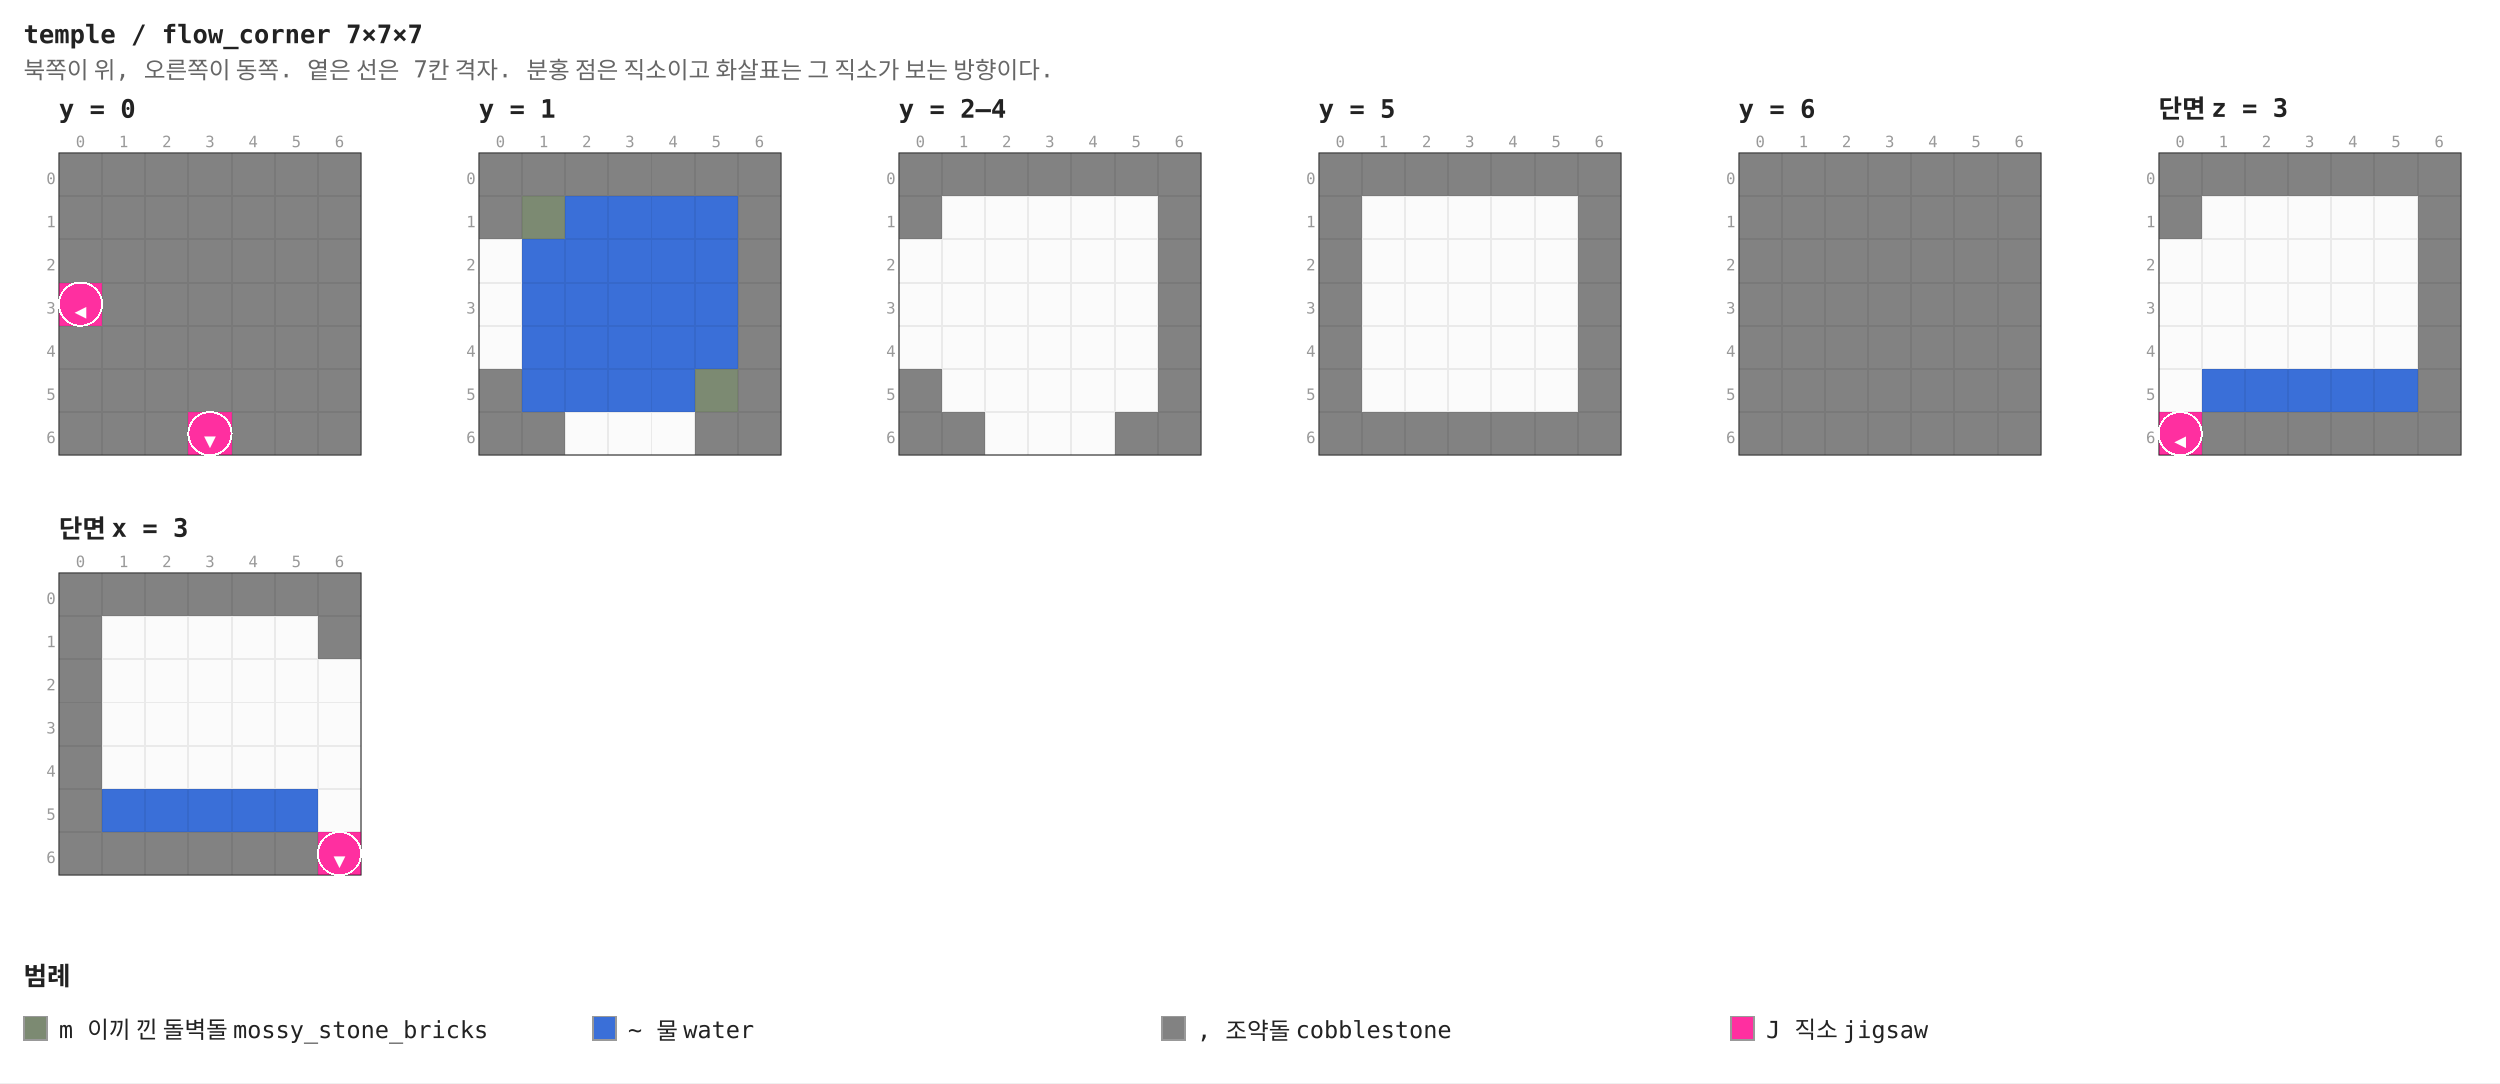
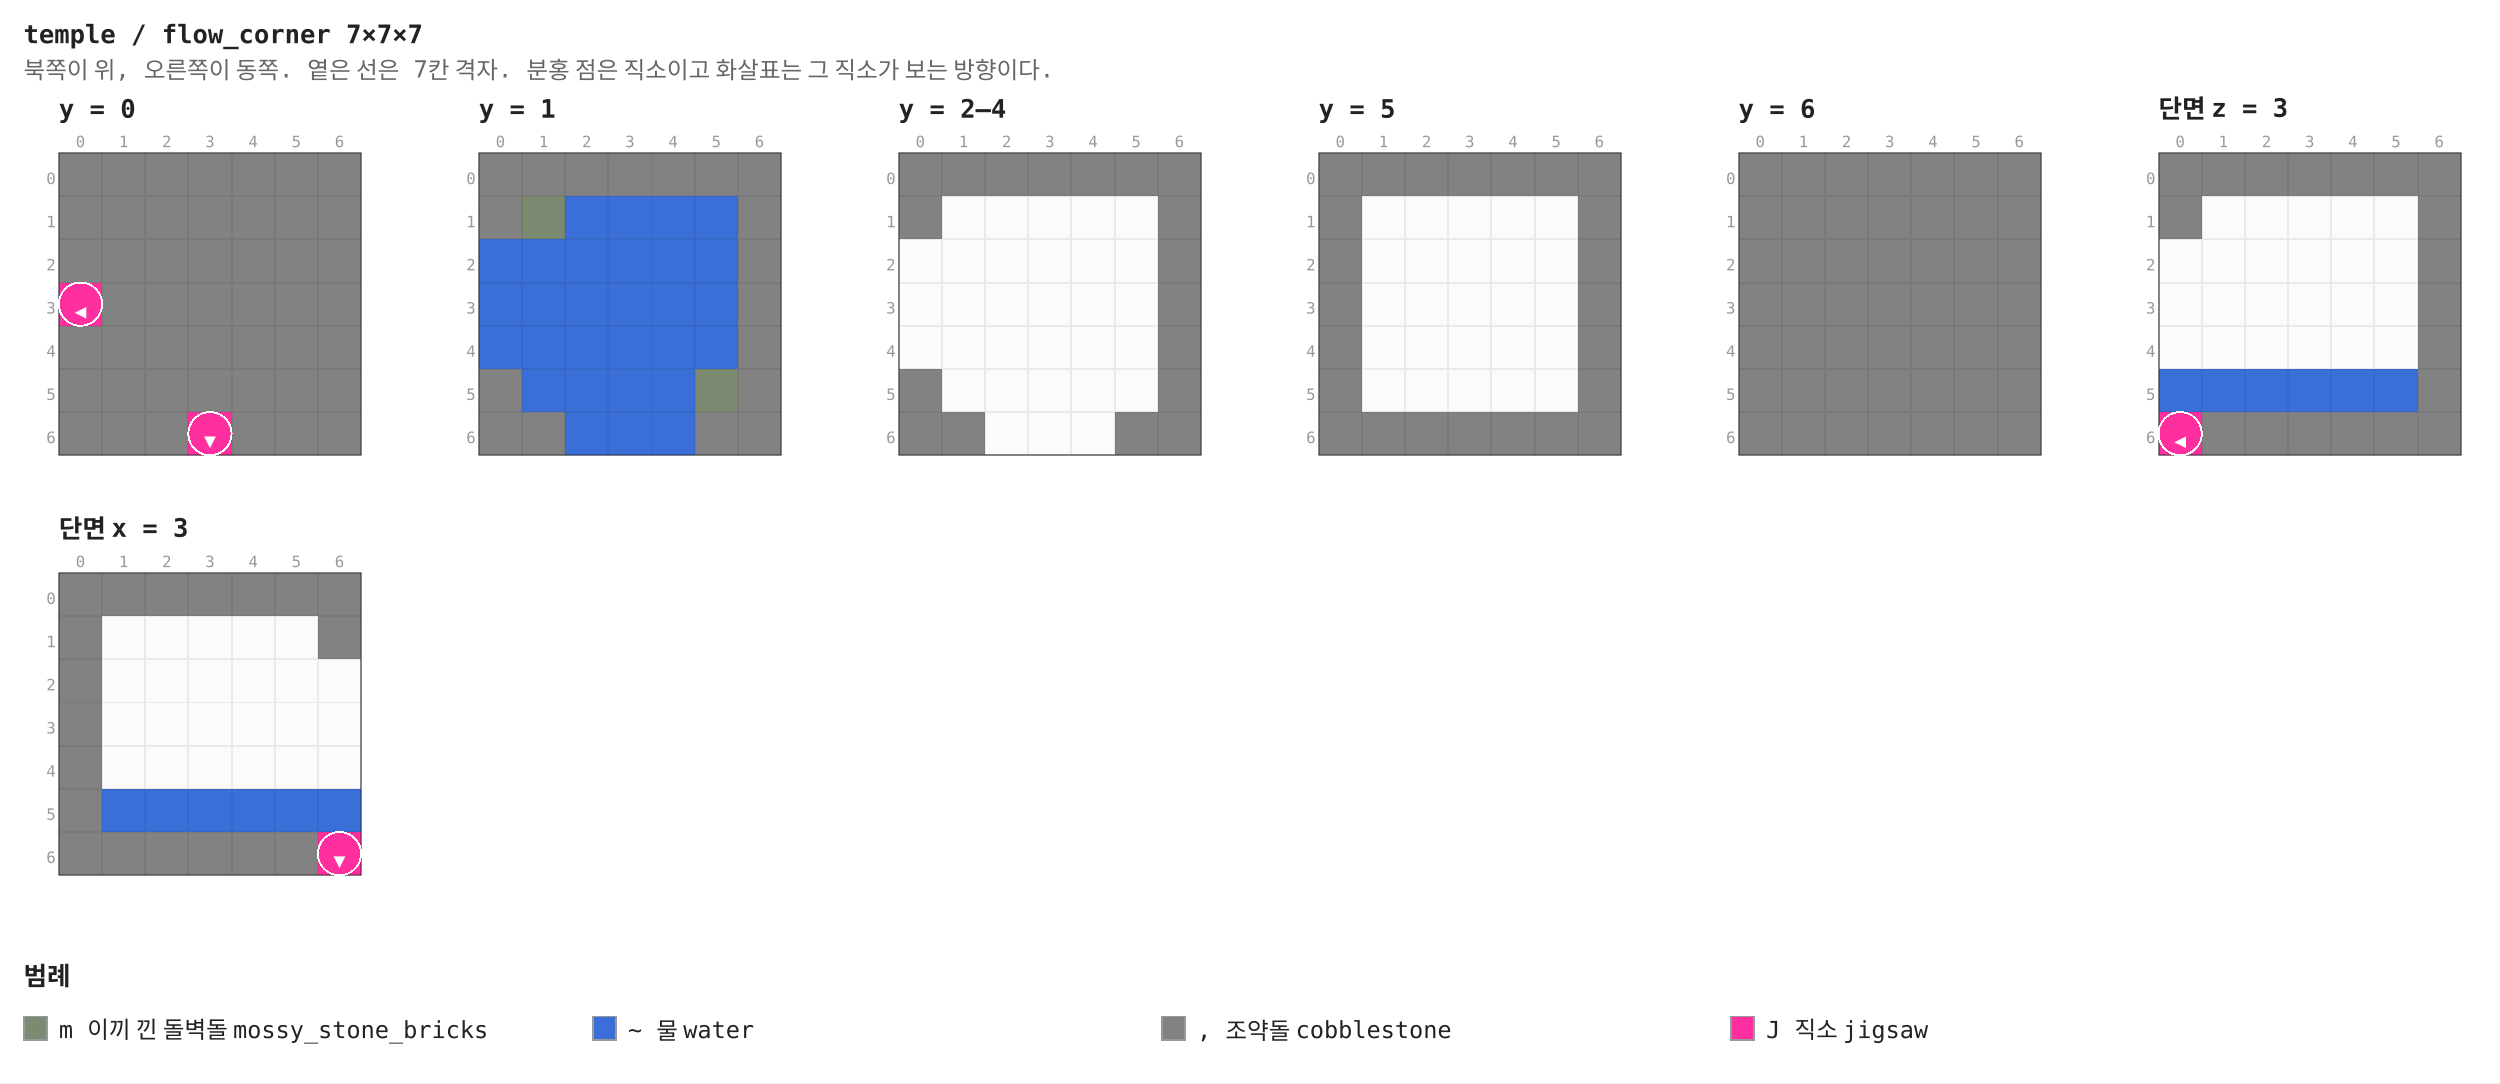
<svg xmlns="http://www.w3.org/2000/svg" width="1274" height="552" viewBox="0 0 1274 552" shape-rendering="crispEdges" font-family="Consolas,'Malgun Gothic','Noto Sans KR',monospace">
  <style>text{fill:#222;shape-rendering:auto}.cap{font-size:13px;font-weight:bold}.leg{font-size:12px}.sub{font-size:12px;fill:#666}.tick{font-size:8px;fill:#999;text-anchor:middle}.arrow{font-size:10px;fill:#fff;text-anchor:middle}.fine{stroke:#000;stroke-opacity:.07;stroke-width:1;fill:none}.grid{stroke:#000;stroke-opacity:.30;stroke-width:1}</style>
  <rect width="100%" height="100%" fill="#fff" />
  <text x="12" y="22" class="cap" font-size="16">temple / flow_corner   7×7×7</text>
  <text x="12" y="40" class="sub">북쪽이 위, 오른쪽이 동쪽. 옅은 선은 7칸 격자. 분홍 점은 직소이고 화살표는 그 직소가 보는 방향이다.</text>
  <text x="30" y="60" class="cap">y = 0</text>
  <rect x="30" y="78" width="154" height="154" fill="#fbfbfb" stroke="#bbb" />
  <path transform="translate(30,78) scale(22)" fill="#828282" d="M0 0h7v1h-7zM0 1h7v1h-7zM0 2h7v1h-7zM1 3h6v1h-6zM0 4h7v1h-7zM0 5h7v1h-7zM0 6h3v1h-3zM4 6h3v1h-3z" />
  <path transform="translate(30,78) scale(22)" fill="#ff2fa0" d="M0 3h1v1h-1zM3 6h1v1h-1z" />
  <path class="fine" d="M52 78v154M74 78v154M96 78v154M118 78v154M140 78v154M162 78v154M30 100h154M30 122h154M30 144h154M30 166h154M30 188h154M30 210h154" />
  <line x1="30" y1="78" x2="30" y2="232" class="grid" />
  <line x1="184" y1="78" x2="184" y2="232" class="grid" />
  <line x1="30" y1="78" x2="184" y2="78" class="grid" />
  <line x1="30" y1="232" x2="184" y2="232" class="grid" />
  <text x="41.0" y="75" class="tick">0</text>
  <text x="63.0" y="75" class="tick">1</text>
  <text x="85.0" y="75" class="tick">2</text>
  <text x="107.0" y="75" class="tick">3</text>
  <text x="129.0" y="75" class="tick">4</text>
  <text x="151.0" y="75" class="tick">5</text>
  <text x="173.0" y="75" class="tick">6</text>
  <text x="26" y="93.8" class="tick" text-anchor="end">0</text>
  <text x="26" y="115.8" class="tick" text-anchor="end">1</text>
  <text x="26" y="137.8" class="tick" text-anchor="end">2</text>
  <text x="26" y="159.8" class="tick" text-anchor="end">3</text>
  <text x="26" y="181.8" class="tick" text-anchor="end">4</text>
  <text x="26" y="203.8" class="tick" text-anchor="end">5</text>
  <text x="26" y="225.8" class="tick" text-anchor="end">6</text>
  <circle cx="41.0" cy="155.0" r="11.0" fill="#ff2fa0" stroke="#fff" />
  <text x="41.0" y="162.0" class="arrow" font-size="19.8">◀</text>
  <circle cx="107.0" cy="221.0" r="11.0" fill="#ff2fa0" stroke="#fff" />
  <text x="107.0" y="228.0" class="arrow" font-size="19.8">▼</text>
  <text x="244" y="60" class="cap">y = 1</text>
  <rect x="244" y="78" width="154" height="154" fill="#fbfbfb" stroke="#bbb" />
  <path transform="translate(244,78) scale(22)" fill="#828282" d="M0 0h7v1h-7zM0 1h1v1h-1zM6 1h1v1h-1zM6 2h1v1h-1zM6 3h1v1h-1zM6 4h1v1h-1zM0 5h1v1h-1zM6 5h1v1h-1zM0 6h2v1h-2zM5 6h2v1h-2z" />
  <path transform="translate(244,78) scale(22)" fill="#7c8a72" d="M1 1h1v1h-1zM5 5h1v1h-1z" />
-   <path transform="translate(244,78) scale(22)" fill="#3a6fd8" d="M2 1h4v1h-4zM1 2h5v1h-5zM1 3h5v1h-5zM1 4h5v1h-5zM1 5h4v1h-4z" />
+   <path transform="translate(244,78) scale(22)" fill="#3a6fd8" d="M2 1h4v1h-4zM0 2h6v1h-6zM0 3h6v1h-6zM0 4h6v1h-6zM1 5h4v1h-4zM2 6h3v1h-3z" />
  <path class="fine" d="M266 78v154M288 78v154M310 78v154M332 78v154M354 78v154M376 78v154M244 100h154M244 122h154M244 144h154M244 166h154M244 188h154M244 210h154" />
  <line x1="244" y1="78" x2="244" y2="232" class="grid" />
  <line x1="398" y1="78" x2="398" y2="232" class="grid" />
  <line x1="244" y1="78" x2="398" y2="78" class="grid" />
  <line x1="244" y1="232" x2="398" y2="232" class="grid" />
  <text x="255.0" y="75" class="tick">0</text>
  <text x="277.0" y="75" class="tick">1</text>
  <text x="299.0" y="75" class="tick">2</text>
  <text x="321.0" y="75" class="tick">3</text>
  <text x="343.0" y="75" class="tick">4</text>
  <text x="365.0" y="75" class="tick">5</text>
  <text x="387.0" y="75" class="tick">6</text>
  <text x="240" y="93.8" class="tick" text-anchor="end">0</text>
  <text x="240" y="115.8" class="tick" text-anchor="end">1</text>
  <text x="240" y="137.8" class="tick" text-anchor="end">2</text>
  <text x="240" y="159.8" class="tick" text-anchor="end">3</text>
  <text x="240" y="181.8" class="tick" text-anchor="end">4</text>
  <text x="240" y="203.8" class="tick" text-anchor="end">5</text>
  <text x="240" y="225.8" class="tick" text-anchor="end">6</text>
  <text x="458" y="60" class="cap">y = 2–4</text>
  <rect x="458" y="78" width="154" height="154" fill="#fbfbfb" stroke="#bbb" />
  <path transform="translate(458,78) scale(22)" fill="#828282" d="M0 0h7v1h-7zM0 1h1v1h-1zM6 1h1v1h-1zM6 2h1v1h-1zM6 3h1v1h-1zM6 4h1v1h-1zM0 5h1v1h-1zM6 5h1v1h-1zM0 6h2v1h-2zM5 6h2v1h-2z" />
  <path class="fine" d="M480 78v154M502 78v154M524 78v154M546 78v154M568 78v154M590 78v154M458 100h154M458 122h154M458 144h154M458 166h154M458 188h154M458 210h154" />
  <line x1="458" y1="78" x2="458" y2="232" class="grid" />
  <line x1="612" y1="78" x2="612" y2="232" class="grid" />
  <line x1="458" y1="78" x2="612" y2="78" class="grid" />
  <line x1="458" y1="232" x2="612" y2="232" class="grid" />
  <text x="469.0" y="75" class="tick">0</text>
  <text x="491.0" y="75" class="tick">1</text>
  <text x="513.0" y="75" class="tick">2</text>
  <text x="535.0" y="75" class="tick">3</text>
  <text x="557.0" y="75" class="tick">4</text>
  <text x="579.0" y="75" class="tick">5</text>
  <text x="601.0" y="75" class="tick">6</text>
  <text x="454" y="93.8" class="tick" text-anchor="end">0</text>
  <text x="454" y="115.8" class="tick" text-anchor="end">1</text>
  <text x="454" y="137.8" class="tick" text-anchor="end">2</text>
  <text x="454" y="159.8" class="tick" text-anchor="end">3</text>
  <text x="454" y="181.8" class="tick" text-anchor="end">4</text>
  <text x="454" y="203.8" class="tick" text-anchor="end">5</text>
  <text x="454" y="225.8" class="tick" text-anchor="end">6</text>
  <text x="672" y="60" class="cap">y = 5</text>
  <rect x="672" y="78" width="154" height="154" fill="#fbfbfb" stroke="#bbb" />
  <path transform="translate(672,78) scale(22)" fill="#828282" d="M0 0h7v1h-7zM0 1h1v1h-1zM6 1h1v1h-1zM0 2h1v1h-1zM6 2h1v1h-1zM0 3h1v1h-1zM6 3h1v1h-1zM0 4h1v1h-1zM6 4h1v1h-1zM0 5h1v1h-1zM6 5h1v1h-1zM0 6h7v1h-7z" />
  <path class="fine" d="M694 78v154M716 78v154M738 78v154M760 78v154M782 78v154M804 78v154M672 100h154M672 122h154M672 144h154M672 166h154M672 188h154M672 210h154" />
  <line x1="672" y1="78" x2="672" y2="232" class="grid" />
  <line x1="826" y1="78" x2="826" y2="232" class="grid" />
  <line x1="672" y1="78" x2="826" y2="78" class="grid" />
  <line x1="672" y1="232" x2="826" y2="232" class="grid" />
  <text x="683.0" y="75" class="tick">0</text>
  <text x="705.0" y="75" class="tick">1</text>
  <text x="727.0" y="75" class="tick">2</text>
  <text x="749.0" y="75" class="tick">3</text>
  <text x="771.0" y="75" class="tick">4</text>
  <text x="793.0" y="75" class="tick">5</text>
  <text x="815.0" y="75" class="tick">6</text>
  <text x="668" y="93.8" class="tick" text-anchor="end">0</text>
  <text x="668" y="115.8" class="tick" text-anchor="end">1</text>
  <text x="668" y="137.8" class="tick" text-anchor="end">2</text>
  <text x="668" y="159.8" class="tick" text-anchor="end">3</text>
  <text x="668" y="181.8" class="tick" text-anchor="end">4</text>
  <text x="668" y="203.8" class="tick" text-anchor="end">5</text>
  <text x="668" y="225.8" class="tick" text-anchor="end">6</text>
  <text x="886" y="60" class="cap">y = 6</text>
  <rect x="886" y="78" width="154" height="154" fill="#fbfbfb" stroke="#bbb" />
  <path transform="translate(886,78) scale(22)" fill="#828282" d="M0 0h7v1h-7zM0 1h7v1h-7zM0 2h7v1h-7zM0 3h7v1h-7zM0 4h7v1h-7zM0 5h7v1h-7zM0 6h7v1h-7z" />
  <path class="fine" d="M908 78v154M930 78v154M952 78v154M974 78v154M996 78v154M1018 78v154M886 100h154M886 122h154M886 144h154M886 166h154M886 188h154M886 210h154" />
  <line x1="886" y1="78" x2="886" y2="232" class="grid" />
  <line x1="1040" y1="78" x2="1040" y2="232" class="grid" />
  <line x1="886" y1="78" x2="1040" y2="78" class="grid" />
  <line x1="886" y1="232" x2="1040" y2="232" class="grid" />
  <text x="897.0" y="75" class="tick">0</text>
  <text x="919.0" y="75" class="tick">1</text>
  <text x="941.0" y="75" class="tick">2</text>
  <text x="963.0" y="75" class="tick">3</text>
  <text x="985.0" y="75" class="tick">4</text>
  <text x="1007.0" y="75" class="tick">5</text>
  <text x="1029.0" y="75" class="tick">6</text>
  <text x="882" y="93.8" class="tick" text-anchor="end">0</text>
  <text x="882" y="115.8" class="tick" text-anchor="end">1</text>
  <text x="882" y="137.8" class="tick" text-anchor="end">2</text>
  <text x="882" y="159.8" class="tick" text-anchor="end">3</text>
  <text x="882" y="181.8" class="tick" text-anchor="end">4</text>
  <text x="882" y="203.8" class="tick" text-anchor="end">5</text>
  <text x="882" y="225.8" class="tick" text-anchor="end">6</text>
  <text x="1100" y="60" class="cap">단면 z = 3</text>
  <rect x="1100" y="78" width="154" height="154" fill="#fbfbfb" stroke="#bbb" />
  <path transform="translate(1100,78) scale(22)" fill="#828282" d="M0 0h7v1h-7zM0 1h1v1h-1zM6 1h1v1h-1zM6 2h1v1h-1zM6 3h1v1h-1zM6 4h1v1h-1zM6 5h1v1h-1zM1 6h6v1h-6z" />
-   <path transform="translate(1100,78) scale(22)" fill="#3a6fd8" d="M1 5h5v1h-5z" />
+   <path transform="translate(1100,78) scale(22)" fill="#3a6fd8" d="M0 5h6v1h-6z" />
  <path transform="translate(1100,78) scale(22)" fill="#ff2fa0" d="M0 6h1v1h-1z" />
  <path class="fine" d="M1122 78v154M1144 78v154M1166 78v154M1188 78v154M1210 78v154M1232 78v154M1100 100h154M1100 122h154M1100 144h154M1100 166h154M1100 188h154M1100 210h154" />
  <line x1="1100" y1="78" x2="1100" y2="232" class="grid" />
  <line x1="1254" y1="78" x2="1254" y2="232" class="grid" />
  <line x1="1100" y1="78" x2="1254" y2="78" class="grid" />
  <line x1="1100" y1="232" x2="1254" y2="232" class="grid" />
  <text x="1111.0" y="75" class="tick">0</text>
  <text x="1133.0" y="75" class="tick">1</text>
  <text x="1155.0" y="75" class="tick">2</text>
  <text x="1177.0" y="75" class="tick">3</text>
  <text x="1199.0" y="75" class="tick">4</text>
  <text x="1221.0" y="75" class="tick">5</text>
  <text x="1243.0" y="75" class="tick">6</text>
  <text x="1096" y="93.8" class="tick" text-anchor="end">0</text>
  <text x="1096" y="115.8" class="tick" text-anchor="end">1</text>
  <text x="1096" y="137.8" class="tick" text-anchor="end">2</text>
  <text x="1096" y="159.8" class="tick" text-anchor="end">3</text>
  <text x="1096" y="181.8" class="tick" text-anchor="end">4</text>
  <text x="1096" y="203.8" class="tick" text-anchor="end">5</text>
  <text x="1096" y="225.8" class="tick" text-anchor="end">6</text>
  <circle cx="1111.0" cy="221.0" r="11.0" fill="#ff2fa0" stroke="#fff" />
  <text x="1111.0" y="228.0" class="arrow" font-size="19.8">◀</text>
  <text x="30" y="274" class="cap">단면 x = 3</text>
  <rect x="30" y="292" width="154" height="154" fill="#fbfbfb" stroke="#bbb" />
  <path transform="translate(30,292) scale(22)" fill="#828282" d="M0 0h7v1h-7zM0 1h1v1h-1zM6 1h1v1h-1zM0 2h1v1h-1zM0 3h1v1h-1zM0 4h1v1h-1zM0 5h1v1h-1zM0 6h6v1h-6z" />
-   <path transform="translate(30,292) scale(22)" fill="#3a6fd8" d="M1 5h5v1h-5z" />
+   <path transform="translate(30,292) scale(22)" fill="#3a6fd8" d="M1 5h6v1h-6z" />
  <path transform="translate(30,292) scale(22)" fill="#ff2fa0" d="M6 6h1v1h-1z" />
  <path class="fine" d="M52 292v154M74 292v154M96 292v154M118 292v154M140 292v154M162 292v154M30 314h154M30 336h154M30 358h154M30 380h154M30 402h154M30 424h154" />
  <line x1="30" y1="292" x2="30" y2="446" class="grid" />
  <line x1="184" y1="292" x2="184" y2="446" class="grid" />
  <line x1="30" y1="292" x2="184" y2="292" class="grid" />
  <line x1="30" y1="446" x2="184" y2="446" class="grid" />
  <text x="41.0" y="289" class="tick">0</text>
  <text x="63.0" y="289" class="tick">1</text>
  <text x="85.0" y="289" class="tick">2</text>
  <text x="107.0" y="289" class="tick">3</text>
  <text x="129.0" y="289" class="tick">4</text>
  <text x="151.0" y="289" class="tick">5</text>
  <text x="173.0" y="289" class="tick">6</text>
  <text x="26" y="307.8" class="tick" text-anchor="end">0</text>
  <text x="26" y="329.8" class="tick" text-anchor="end">1</text>
  <text x="26" y="351.8" class="tick" text-anchor="end">2</text>
  <text x="26" y="373.8" class="tick" text-anchor="end">3</text>
  <text x="26" y="395.8" class="tick" text-anchor="end">4</text>
  <text x="26" y="417.8" class="tick" text-anchor="end">5</text>
  <text x="26" y="439.8" class="tick" text-anchor="end">6</text>
  <circle cx="173.0" cy="435.0" r="11.0" fill="#ff2fa0" stroke="#fff" />
  <text x="173.0" y="442.0" class="arrow" font-size="19.8">▼</text>
  <text x="12" y="502" class="cap">범례</text>
  <rect x="12" y="518" width="12" height="12" fill="#7c8a72" stroke="#999" />
  <text x="30" y="529" class="leg">m  이끼 낀 돌벽돌  mossy_stone_bricks</text>
  <rect x="302" y="518" width="12" height="12" fill="#3a6fd8" stroke="#999" />
  <text x="320" y="529" class="leg">~  물  water</text>
  <rect x="592" y="518" width="12" height="12" fill="#828282" stroke="#999" />
  <text x="610" y="529" class="leg">,  조약돌  cobblestone</text>
  <rect x="882" y="518" width="12" height="12" fill="#ff2fa0" stroke="#999" />
  <text x="900" y="529" class="leg">J  직소  jigsaw</text>
</svg>
